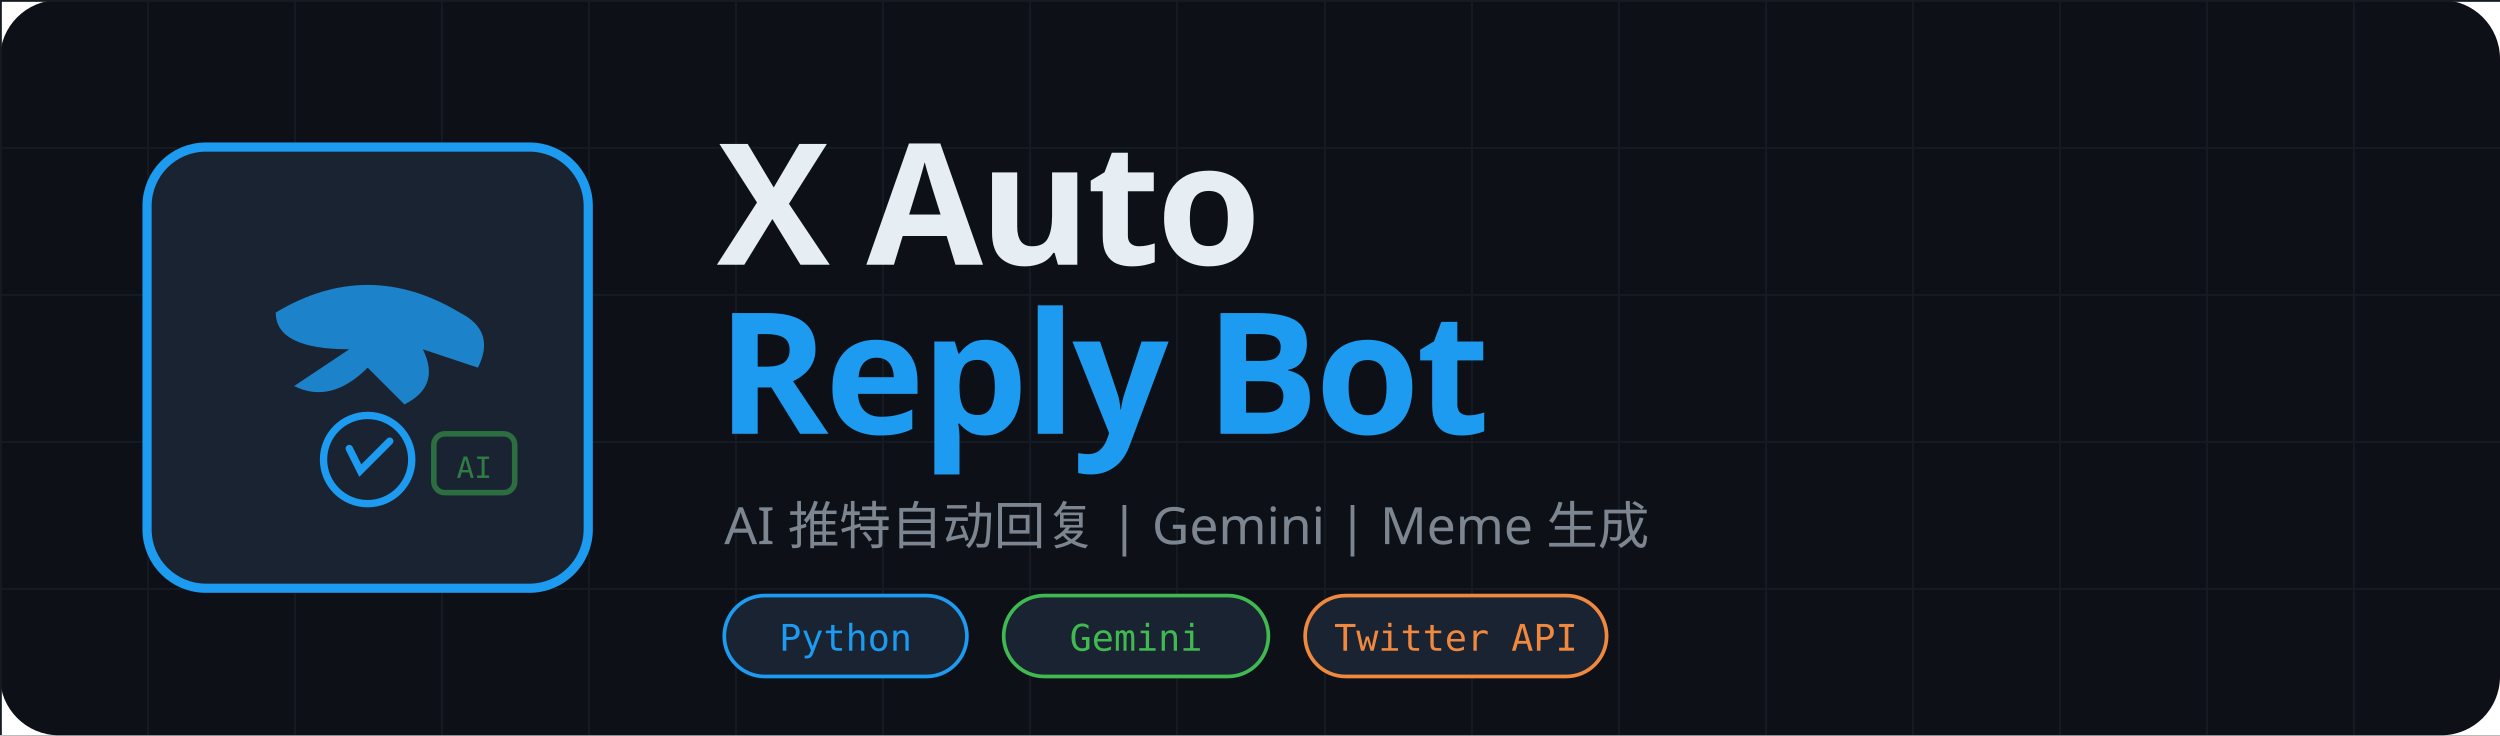
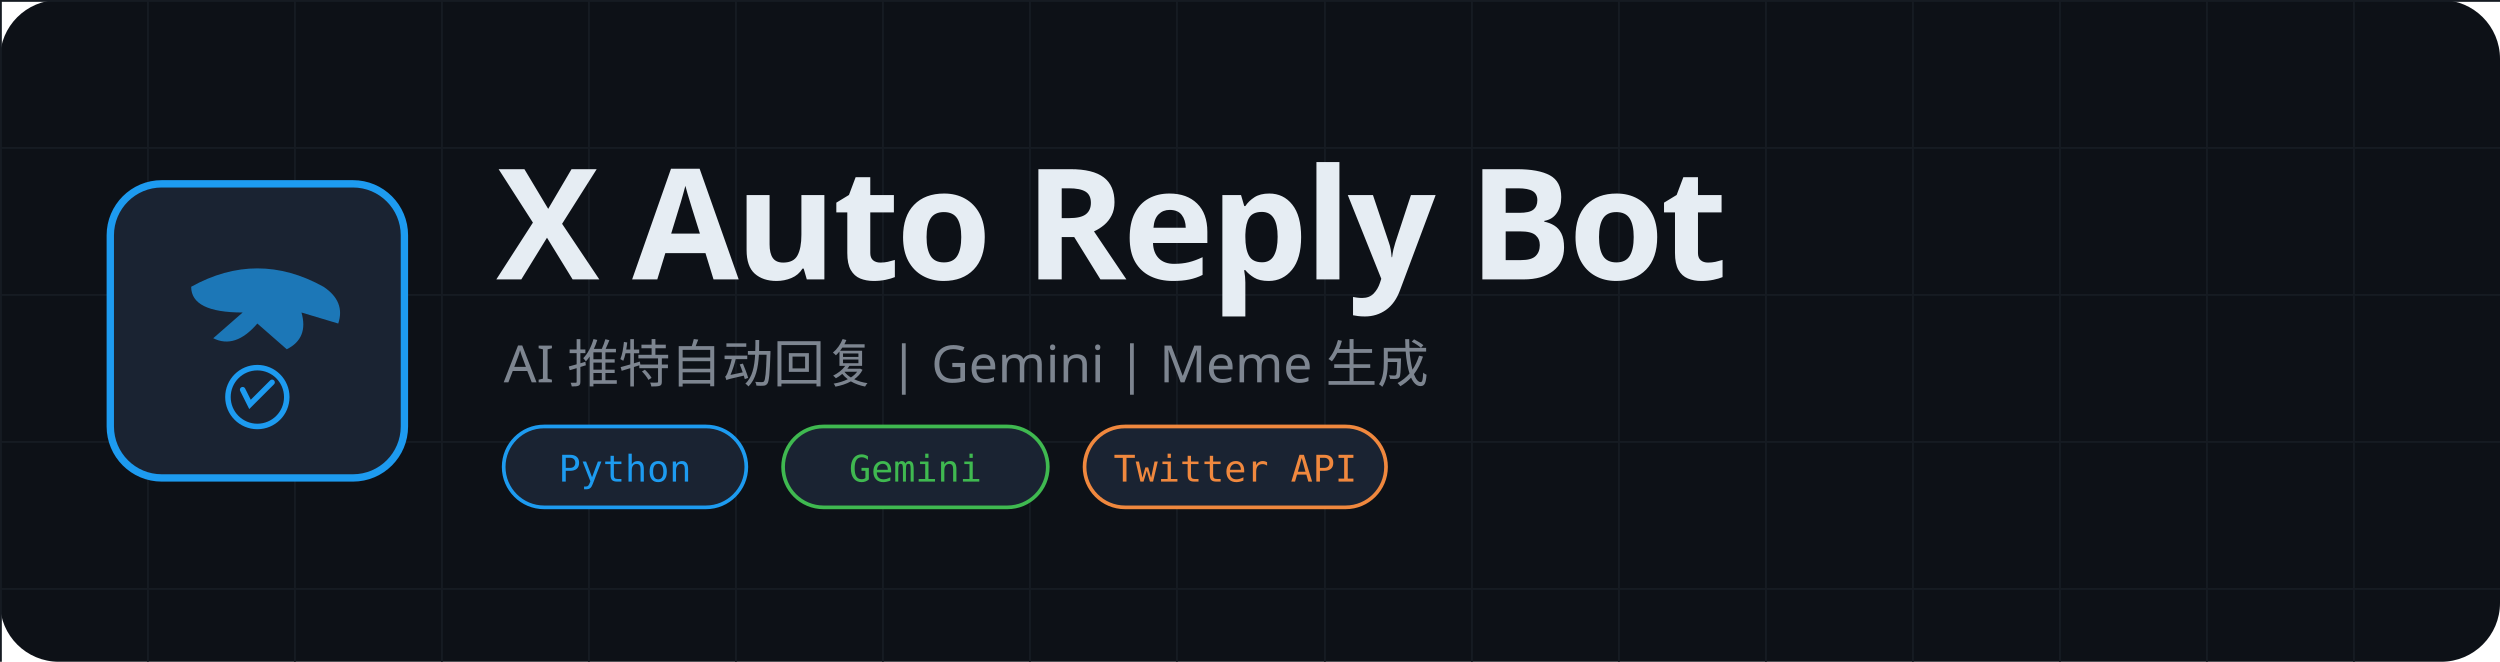
- <svg xmlns="http://www.w3.org/2000/svg" viewBox="0 0 680 200" fill="none">
-   <rect width="680" height="200" rx="16" fill="#0d1117" />
+ <svg xmlns="http://www.w3.org/2000/svg" viewBox="0 0 680 180" fill="none">
+   <rect width="680" height="180" rx="16" fill="#0d1117" />
  <defs>
    <pattern id="g" width="40" height="40" patternUnits="userSpaceOnUse">
      <path d="M40 0L0 0 0 40" fill="none" stroke="#161b22" stroke-width="1" />
    </pattern>
  </defs>
-   <rect width="680" height="200" fill="url(#g)" />
-   <g transform="translate(40,40)">
-     <rect width="120" height="120" rx="16" fill="#1a2332" stroke="#1d9bf0" stroke-width="2.5" />
-     <path d="M35 45 Q60 30 85 45 Q95 50 90 60 L75 55 Q80 65 70 70 L60 60 Q50 70 40 65 L55 55 Q35 55 35 45Z" fill="#1d9bf0" opacity="0.8" />
-     <circle cx="60" cy="85" r="12" fill="none" stroke="#1d9bf0" stroke-width="2" />
-     <path d="M55 82 L58 88 L66 80" stroke="#1d9bf0" stroke-width="2" stroke-linecap="round" fill="none" />
-     <rect x="78" y="78" width="22" height="16" rx="3" fill="none" stroke="#3fb950" stroke-width="1.5" opacity="0.5" />
-     <text x="89" y="90" font-family="monospace" font-size="8" fill="#3fb950" text-anchor="middle" opacity="0.6">AI</text>
+   <rect width="680" height="180" fill="url(#g)" />
+   <g transform="translate(30,50)">
+     <rect width="80" height="80" rx="14" fill="#1a2332" stroke="#1d9bf0" stroke-width="2" />
+     <path d="M22 28 Q40 18 58 28 Q64 32 62 38 L52 35 Q54 42 48 45 L40 38 Q34 45 28 42 L36 35 Q22 35 22 28Z" fill="#1d9bf0" opacity="0.7" />
+     <circle cx="40" cy="58" r="8" fill="none" stroke="#1d9bf0" stroke-width="1.5" />
+     <path d="M36 56 L38 60 L44 54" stroke="#1d9bf0" stroke-width="1.5" stroke-linecap="round" fill="none" />
  </g>
-   <text x="195" y="72" font-family="'Segoe UI',system-ui,sans-serif" font-size="46" fill="#e6edf3" font-weight="700" letter-spacing="-1">X Auto</text>
-   <text x="195" y="118" font-family="'Segoe UI',system-ui,sans-serif" font-size="46" fill="#1d9bf0" font-weight="700" letter-spacing="-1">Reply Bot</text>
-   <text x="197" y="148" font-family="'Segoe UI',system-ui,sans-serif" font-size="14" fill="#7d8590">AI 推特自动回复 | Gemini | Meme 生成</text>
-   <g transform="translate(197,162)">
+   <text x="135" y="76" font-family="'Segoe UI',system-ui,sans-serif" font-size="42" fill="#e6edf3" font-weight="700" letter-spacing="-1">X Auto Reply Bot</text>
+   <text x="137" y="104" font-family="'Segoe UI',system-ui,sans-serif" font-size="14" fill="#7d8590">AI 推特自动回复 | Gemini | Meme 生成</text>
+   <g transform="translate(137,116)">
    <rect width="66" height="22" rx="11" fill="#1a2332" stroke="#1d9bf0" stroke-width="1" />
    <text x="33" y="15" font-family="monospace" font-size="10" fill="#1d9bf0" text-anchor="middle">Python</text>
    <rect x="76" width="72" height="22" rx="11" fill="#1a2332" stroke="#3fb950" stroke-width="1" />
    <text x="112" y="15" font-family="monospace" font-size="10" fill="#3fb950" text-anchor="middle">Gemini</text>
    <rect x="158" width="82" height="22" rx="11" fill="#1a2332" stroke="#f0883e" stroke-width="1" />
    <text x="199" y="15" font-family="monospace" font-size="10" fill="#f0883e" text-anchor="middle">Twitter API</text>
  </g>
</svg>
